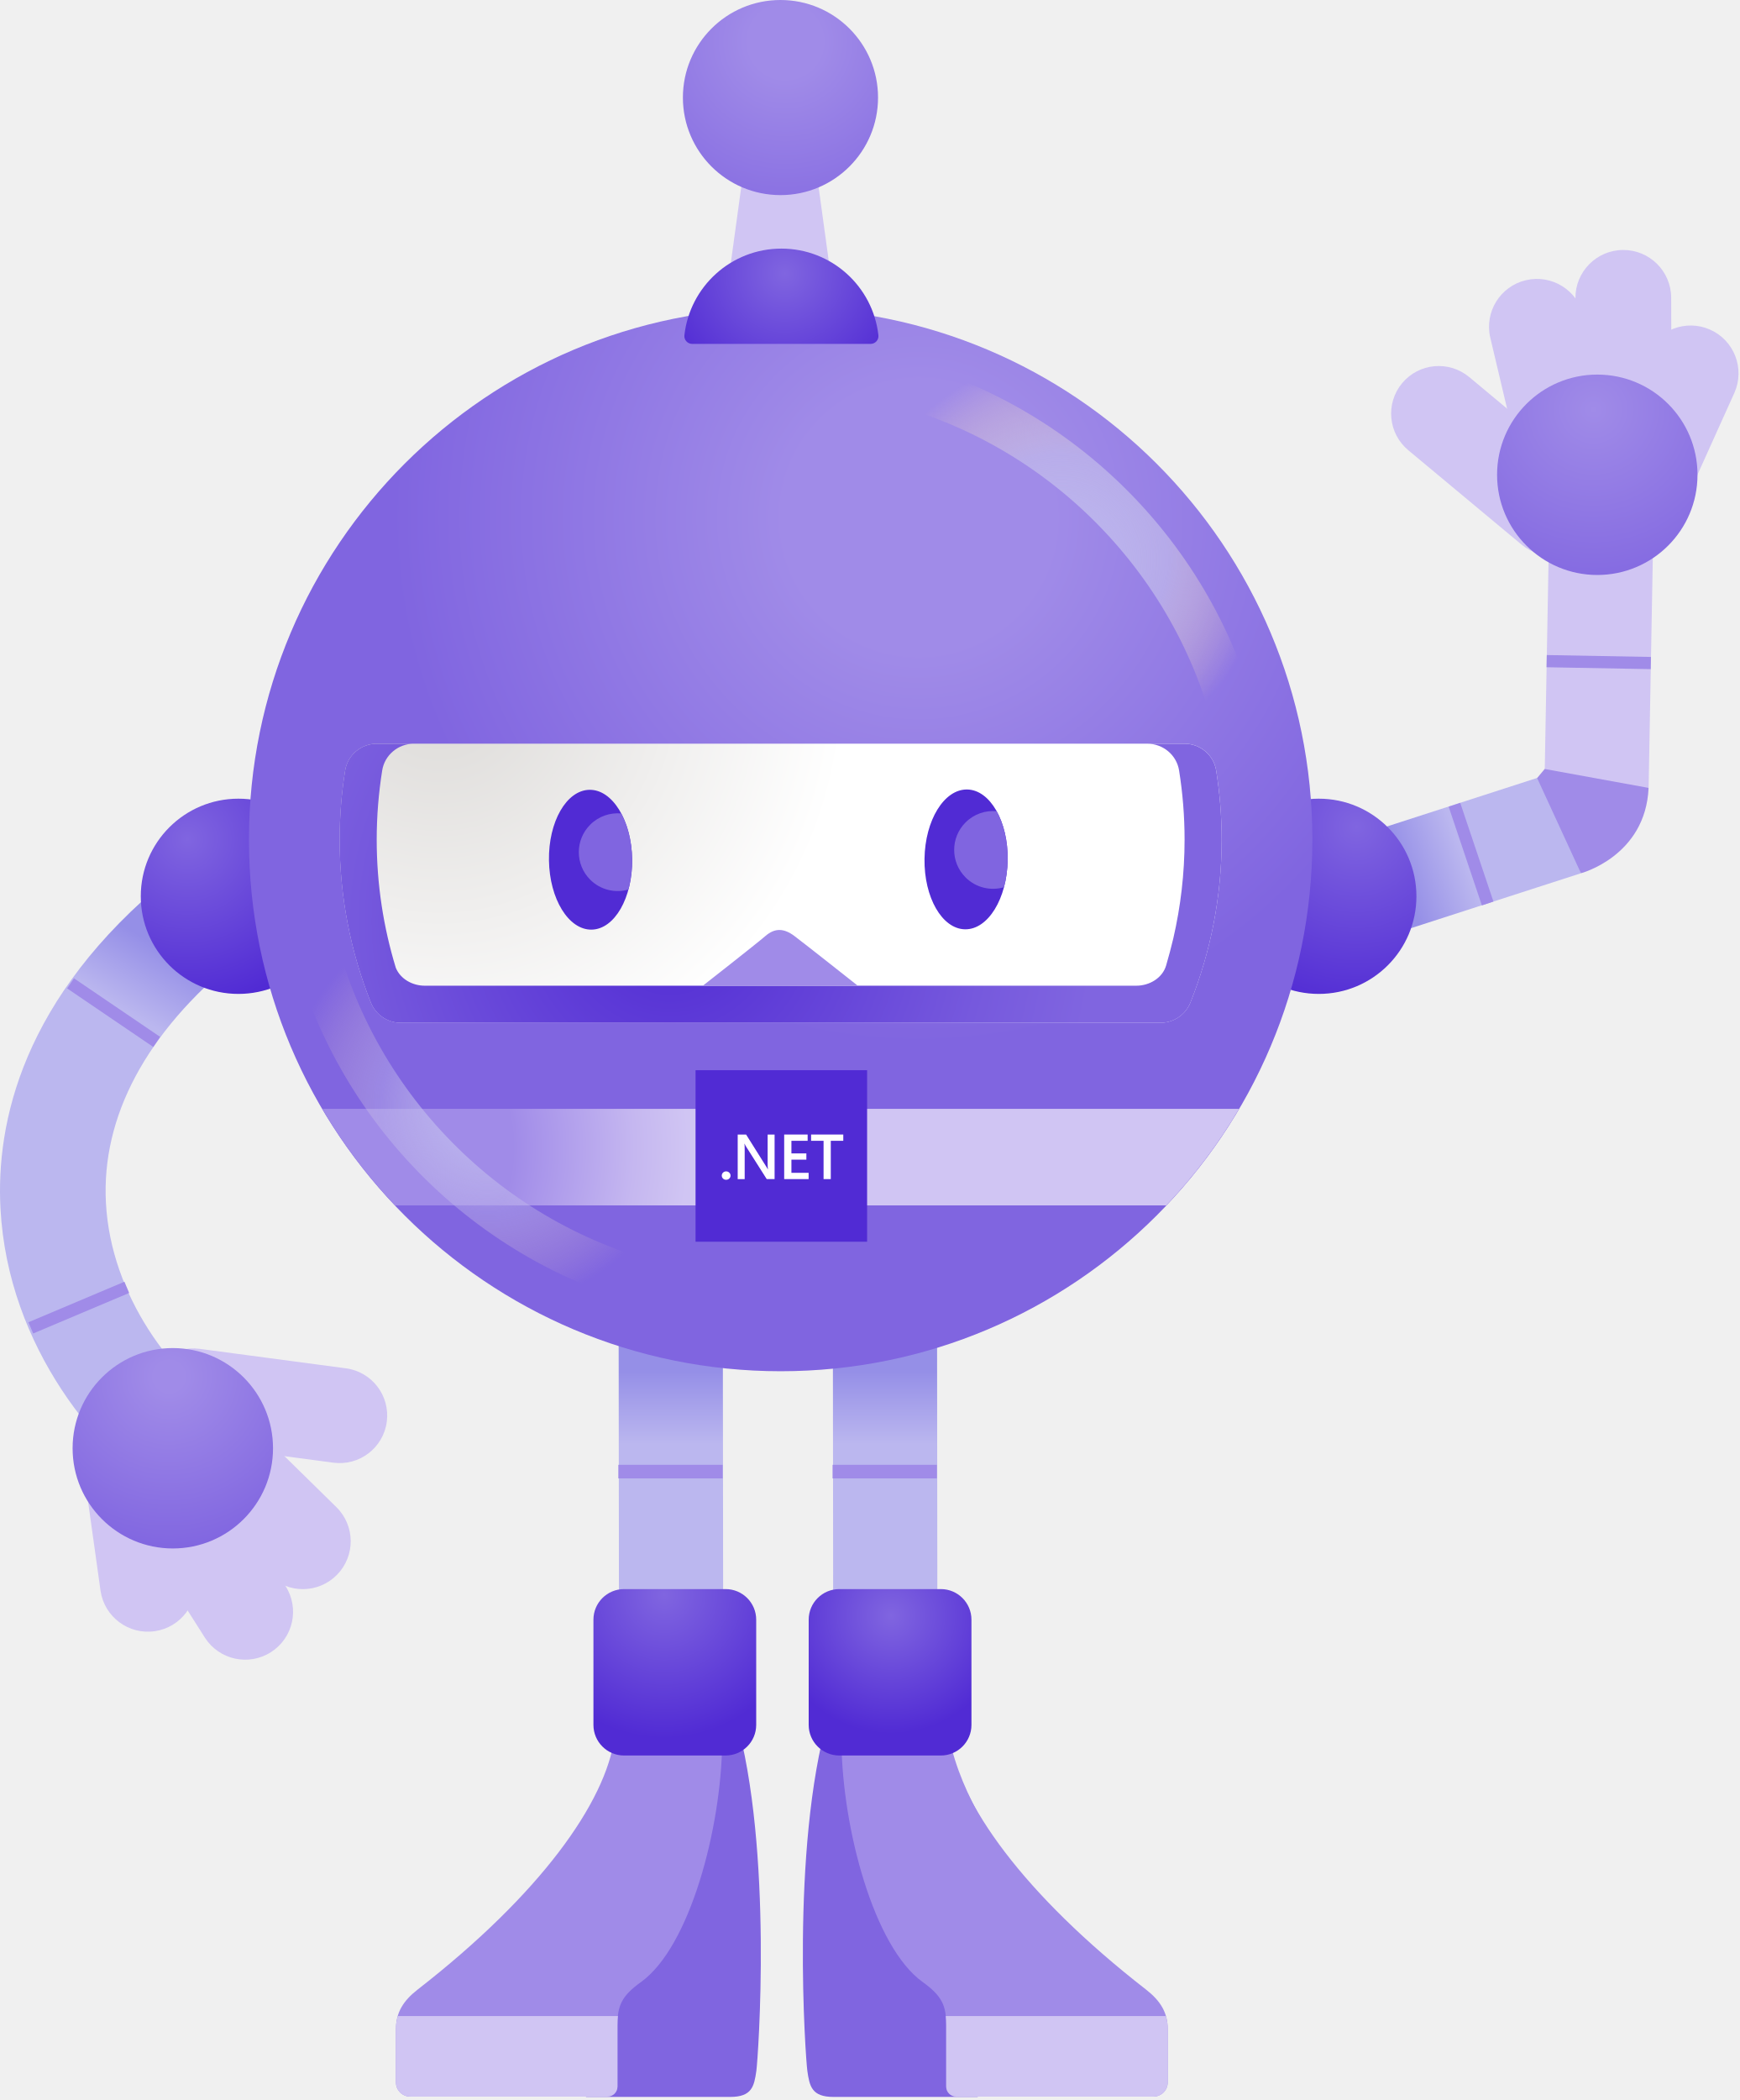
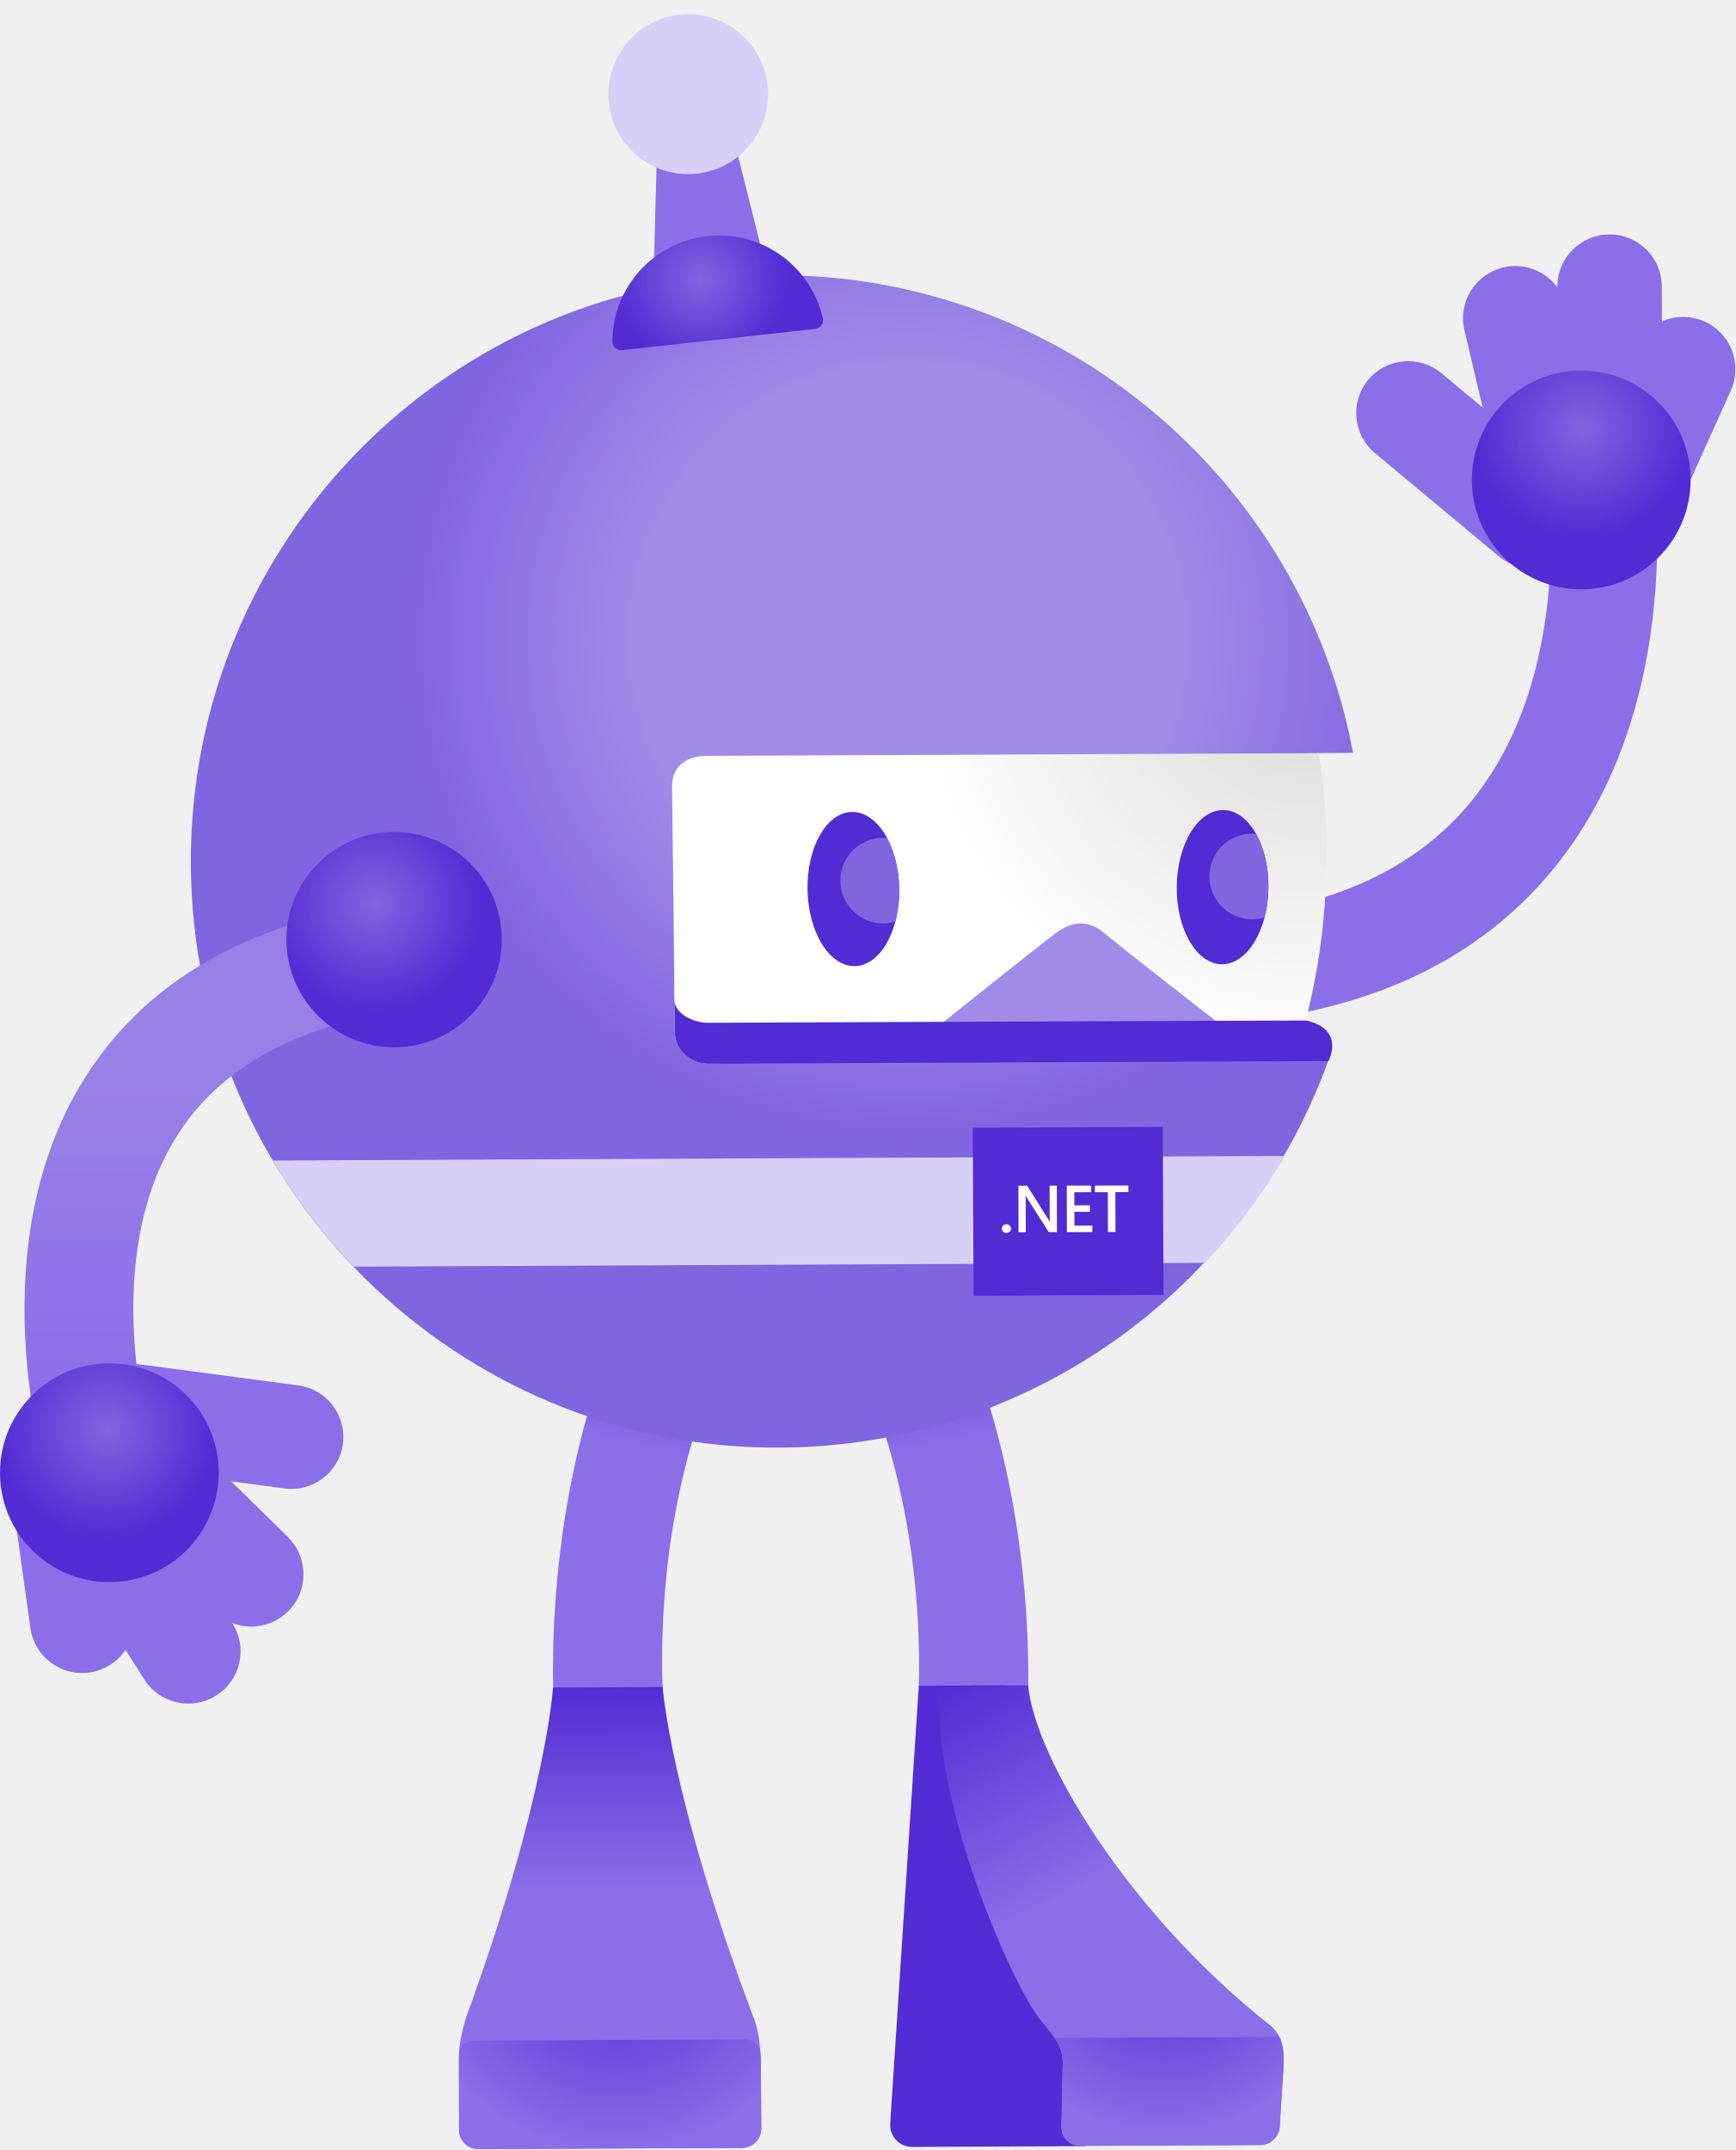
- <svg xmlns="http://www.w3.org/2000/svg" width="198" height="239" viewBox="0 0 198 239" fill="none">
-   <path d="M108.047 197.756C110.909 211.316 125.157 222.959 126.057 223.489C126.958 224.019 100.263 224.291 100.263 224.291C100.263 224.291 92.416 205.542 95.808 197.279C96.122 196.512 108.047 197.756 108.047 197.756Z" fill="#A08BE8" />
-   <path d="M101.381 222.458L124.8 222.573C124.8 222.573 130.243 226.227 131.689 228.863C132.795 230.879 132.718 235.401 132.622 237.42C132.595 237.982 132.129 238.421 131.567 238.421L108.98 238.378C108.255 238.376 107.669 237.787 107.677 237.06C107.701 234.559 107.272 229.236 106.331 227.715C104.922 225.444 101.381 222.458 101.381 222.458Z" fill="#D0C5F3" />
-   <path d="M94.278 195.431C89.96 210.507 91.726 234.408 91.907 235.673C92.158 237.425 92.395 238.65 94.886 238.65C97.987 238.65 111.305 238.65 111.305 238.65L104.312 196.403L94.278 195.431Z" fill="#8065E0" />
-   <path d="M108.047 197.756C109.091 205.154 116.474 215.55 130.461 226.429C132.097 227.699 132.936 229.044 132.936 230.935V236.991C132.936 237.886 132.209 238.613 131.314 238.613H108.862C108.228 238.613 107.717 238.099 107.717 237.468V230.477C107.717 228.299 107.277 227.18 105.042 225.577C99.447 221.564 95.912 208.03 95.797 198.405C95.683 188.781 108.047 197.756 108.047 197.756Z" fill="#A08BE8" />
-   <path d="M132.725 229.449C132.861 229.91 132.936 230.4 132.936 230.938V236.994C132.936 237.888 132.209 238.615 131.313 238.615H108.86C108.225 238.615 107.714 238.101 107.714 237.47V230.48C107.714 230.107 107.701 229.766 107.666 229.449H132.725Z" fill="#D0C5F3" />
-   <path d="M83.733 195.431C88.052 210.507 86.286 234.408 86.105 235.673C85.854 237.425 85.617 238.65 83.126 238.65C80.025 238.65 66.707 238.65 66.707 238.65L73.7 196.403L83.733 195.431Z" fill="#8065E0" />
-   <path d="M69.962 197.756C68.918 205.154 61.535 215.55 47.548 226.429C45.913 227.699 45.073 229.044 45.073 230.935V236.991C45.073 237.886 45.801 238.613 46.696 238.613H69.147C69.781 238.613 70.293 238.099 70.293 237.468V230.477C70.293 228.299 70.732 227.18 72.967 225.577C78.562 221.564 82.097 208.03 82.212 198.405C82.327 188.781 69.962 197.756 69.962 197.756Z" fill="#A08BE8" />
-   <path d="M45.284 229.449C45.148 229.91 45.073 230.4 45.073 230.938V236.994C45.073 237.888 45.801 238.615 46.696 238.615H69.15C69.784 238.615 70.295 238.101 70.295 237.47V230.48C70.295 230.107 70.308 229.766 70.343 229.449H45.284Z" fill="#D0C5F3" />
-   <path d="M94.812 148.27L94.847 181.29L106.708 181.279L106.673 148.257L94.812 148.27Z" fill="url(#paint0_linear)" />
-   <path d="M106.654 166.709H94.782V168.257H106.654V166.709Z" fill="#A08BE8" />
-   <path d="M70.424 148.27L70.461 181.29L82.322 181.279L82.285 148.257L70.424 148.27Z" fill="url(#paint1_linear)" />
-   <path d="M82.266 166.709H70.394V168.257H82.266V166.709Z" fill="#A08BE8" />
-   <path d="M19.798 171.103C11.22 165.53 0.899 153.391 0.054 137.533C-0.46 127.906 2.46 113.557 19.281 99.882L26.866 109.203C16.655 117.503 11.534 127.08 12.059 136.893C12.626 147.519 19.644 156.67 26.35 161.029L19.798 171.103Z" fill="url(#paint2_linear)" />
-   <path d="M157.17 106.753L179.978 99.384L176.197 88.145L153.389 95.514L157.17 106.753Z" fill="url(#paint3_linear)" />
-   <path d="M166.233 91.367L164.917 91.809L168.699 103.046L170.014 102.604L166.233 91.367Z" fill="#A08BE8" />
-   <path d="M150.131 113.117C156.269 113.117 161.246 108.143 161.246 102.007C161.246 95.871 156.269 90.897 150.131 90.897C143.992 90.897 139.016 95.871 139.016 102.007C139.016 108.143 143.992 113.117 150.131 113.117Z" fill="url(#paint4_radial)" />
-   <path d="M27.141 113.117C33.279 113.117 38.256 108.143 38.256 102.007C38.256 95.871 33.279 90.897 27.141 90.897C21.002 90.897 16.026 95.871 16.026 102.007C16.026 108.143 21.002 113.117 27.141 113.117Z" fill="url(#paint5_radial)" />
-   <path d="M88.87 156.06C122.3 156.06 149.401 128.97 149.401 95.554C149.401 62.138 122.3 35.049 88.87 35.049C55.44 35.049 28.34 62.138 28.34 95.554C28.34 128.97 55.44 156.06 88.87 156.06Z" fill="url(#paint6_radial)" />
-   <path d="M139.072 95.554C139.072 102.105 137.806 108.361 135.518 114.097C134.964 115.488 133.615 116.398 132.118 116.398H45.623C44.125 116.398 42.777 115.488 42.223 114.097C39.934 108.361 38.669 102.105 38.669 95.554C38.669 92.875 38.885 90.247 39.295 87.682C39.575 85.922 41.117 84.638 42.9 84.638H134.844C136.626 84.638 138.169 85.922 138.448 87.682C138.856 90.249 139.072 92.875 139.072 95.554Z" fill="url(#paint7_radial)" />
-   <path d="M36.681 126.196H141.059C138.717 130.174 135.93 133.858 132.771 137.186H44.969C41.81 133.858 39.026 130.174 36.681 126.196Z" fill="url(#paint8_radial)" />
-   <path d="M39.29 87.685C39.569 85.925 41.112 84.641 42.894 84.641H47.114C45.332 84.641 43.789 85.925 43.51 87.685C43.102 90.249 42.884 92.878 42.884 95.557C42.884 100.636 43.651 105.53 45.06 110.148C45.58 111.418 46.952 112.183 48.351 112.183H129.353C130.85 112.183 132.329 111.317 132.752 109.882C133.053 108.859 133.325 107.818 133.573 106.787C134.404 103.176 134.854 99.421 134.854 95.56C134.854 92.881 134.638 90.252 134.228 87.688C133.948 85.927 132.406 84.644 130.624 84.644H134.844C136.626 84.644 138.169 85.927 138.448 87.688C138.856 90.252 139.074 92.881 139.074 95.56C139.074 102.111 137.809 108.366 135.52 114.103C134.966 115.493 133.618 116.404 132.121 116.404H127.901H49.84H45.622H45.617C44.12 116.404 42.772 115.493 42.218 114.103C39.929 108.366 38.664 102.111 38.664 95.56C38.664 92.875 38.882 90.249 39.29 87.685Z" fill="url(#paint9_radial)" />
-   <path d="M97.643 112.18C97.643 112.18 91.609 107.405 90.429 106.521C89.249 105.637 88.22 105.589 87.141 106.521C86.062 107.453 80.017 112.18 80.017 112.18H97.643Z" fill="#A08BE8" />
-   <path d="M187.681 89.664L188.191 61.638L176.332 61.422L175.822 89.448L187.681 89.664Z" fill="#D0C5F3" />
-   <path d="M176.085 74.551L176.06 75.939L187.919 76.154L187.944 74.767L176.085 74.551Z" fill="#A08BE8" />
-   <path d="M160.316 51.235L173.219 61.983C175.518 63.898 178.936 63.589 180.851 61.291C182.767 58.993 182.458 55.576 180.159 53.661L167.256 42.913C164.957 40.998 161.539 41.307 159.623 43.605C157.708 45.904 158.017 49.318 160.316 51.235Z" fill="#D0C5F3" />
-   <path d="M192.808 54.99L197.449 44.697C198.667 41.946 197.422 38.729 194.67 37.512C191.918 36.295 188.7 37.539 187.482 40.29L182.724 50.844L192.808 54.99Z" fill="#D0C5F3" />
-   <path d="M190.301 49.427L190.248 33.859C190.227 30.849 187.77 28.428 184.76 28.45C181.749 28.471 179.327 30.927 179.349 33.936L179.351 45.512L190.301 49.427Z" fill="#D0C5F3" />
-   <path d="M183.859 51.11L180.268 35.947C179.581 33.017 176.647 31.201 173.717 31.888C170.786 32.575 168.969 35.507 169.657 38.437L173.312 53.88L183.859 51.11Z" fill="#D0C5F3" />
-   <path d="M181.837 65.438C188.138 65.438 193.245 60.332 193.245 54.034C193.245 47.736 188.138 42.631 181.837 42.631C175.537 42.631 170.429 47.736 170.429 54.034C170.429 60.332 175.537 65.438 181.837 65.438Z" fill="url(#paint10_radial)" />
-   <path d="M174.988 88.55L179.978 99.384C179.978 99.384 187.334 97.45 187.677 89.671C180.106 88.292 175.848 87.517 175.848 87.517L174.988 88.55Z" fill="#A08BE8" />
-   <path d="M107.107 180.853H95.547C93.623 180.853 92.062 182.414 92.062 184.336V196.31C92.062 198.232 93.623 199.793 95.547 199.793H107.107C109.03 199.793 110.591 198.232 110.591 196.31V184.336C110.591 182.414 109.03 180.853 107.107 180.853Z" fill="url(#paint11_radial)" />
-   <path d="M39.375 155.727L22.726 153.511C19.759 153.117 17.033 155.199 16.639 158.166C16.244 161.133 18.328 163.857 21.296 164.251L37.944 166.467C40.912 166.861 43.638 164.779 44.032 161.812C44.426 158.845 42.34 156.121 39.375 155.727Z" fill="#D0C5F3" />
-   <path d="M9.882 169.868L11.446 181.047C11.883 184.025 14.651 186.081 17.63 185.644C20.608 185.207 22.665 182.44 22.228 179.463L20.624 167.998L9.882 169.868Z" fill="#D0C5F3" />
-   <path d="M14.974 173.237L23.323 186.379C24.946 188.912 28.316 189.652 30.852 188.027C33.386 186.406 34.127 183.037 32.501 180.502L26.323 170.712L14.974 173.237Z" fill="#D0C5F3" />
-   <path d="M19.524 168.379L30.65 179.292C32.794 181.404 36.244 181.378 38.357 179.234C40.47 177.09 40.443 173.641 38.298 171.53L26.968 160.411L19.524 168.379Z" fill="#D0C5F3" />
-   <path d="M19.673 176.23C25.974 176.23 31.081 171.124 31.081 164.827C31.081 158.529 25.974 153.423 19.673 153.423C13.373 153.423 8.265 158.529 8.265 164.827C8.265 171.124 13.373 176.23 19.673 176.23Z" fill="url(#paint12_radial)" />
-   <path d="M67.346 105.801C69.96 105.762 72.027 102.168 71.961 97.774C71.896 93.379 69.723 89.849 67.109 89.888C64.494 89.927 62.428 93.52 62.494 97.915C62.559 102.309 64.732 105.84 67.346 105.801Z" fill="#512BD4" />
-   <path d="M114.715 97.878C114.78 93.484 112.714 89.89 110.099 89.851C107.485 89.812 105.313 93.343 105.247 97.737C105.182 102.131 107.248 105.725 109.862 105.764C112.477 105.803 114.649 102.272 114.715 97.878Z" fill="#512BD4" />
-   <path d="M67.189 93.858C65.46 95.586 65.46 98.388 67.189 100.116C68.367 101.293 70.042 101.666 71.537 101.24C71.825 100.188 71.982 99.014 71.963 97.77C71.934 95.775 71.468 93.964 70.724 92.577C69.459 92.465 68.156 92.891 67.189 93.858Z" fill="#8065E0" />
-   <path d="M109.92 93.6C108.191 95.328 108.191 98.129 109.92 99.858C111.105 101.043 112.792 101.413 114.294 100.976C114.55 100.026 114.697 98.982 114.715 97.879C114.747 95.725 114.265 93.765 113.458 92.321C112.195 92.207 110.89 92.63 109.92 93.6Z" fill="#8065E0" />
-   <path d="M94.635 31.803H82.939L84.589 19.797H92.986L94.635 31.803Z" fill="#D0C5F3" />
-   <path d="M88.849 22.205C94.983 22.205 99.956 17.234 99.956 11.102C99.956 4.971 94.983 0 88.849 0C82.715 0 77.742 4.971 77.742 11.102C77.742 17.234 82.715 22.205 88.849 22.205Z" fill="url(#paint13_radial)" />
-   <path d="M99.109 39.139C99.636 39.139 100.057 38.684 99.999 38.16C99.381 32.61 94.673 28.293 88.956 28.293C83.238 28.293 78.531 32.61 77.913 38.16C77.854 38.684 78.275 39.139 78.802 39.139H99.109Z" fill="url(#paint14_radial)" />
-   <path d="M98.712 121.799H79.183V141.319H98.712V121.799Z" fill="#512BD4" />
-   <path d="M82.662 134.27C82.524 134.27 82.407 134.225 82.311 134.132C82.215 134.039 82.167 133.927 82.167 133.796C82.167 133.663 82.215 133.551 82.311 133.455C82.407 133.362 82.524 133.314 82.662 133.314C82.804 133.314 82.921 133.362 83.017 133.455C83.115 133.549 83.166 133.663 83.166 133.796C83.166 133.927 83.115 134.039 83.017 134.132C82.924 134.225 82.804 134.27 82.662 134.27Z" fill="white" />
-   <path d="M88.183 134.193H87.285L84.919 130.465C84.861 130.372 84.81 130.273 84.77 130.172H84.749C84.767 130.281 84.775 130.513 84.775 130.87V134.196H83.981V129.123H84.938L87.224 132.763C87.32 132.915 87.384 133.019 87.41 133.075H87.424C87.4 132.941 87.389 132.712 87.389 132.393V129.123H88.18V134.193H88.183Z" fill="white" />
-   <path d="M92.051 134.193H89.272V129.12H91.942V129.834H90.096V131.269H91.798V131.98H90.096V133.479H92.054V134.193H92.051Z" fill="white" />
-   <path d="M96 129.834H94.577V134.193H93.756V129.834H92.336V129.12H96V129.834Z" fill="white" />
-   <path d="M82.601 180.853H71.041C69.118 180.853 67.557 182.414 67.557 184.336V196.31C67.557 198.232 69.118 199.793 71.041 199.793H82.601C84.525 199.793 86.086 198.232 86.086 196.31V184.336C86.086 182.414 84.525 180.853 82.601 180.853Z" fill="url(#paint15_radial)" />
-   <path d="M35.386 102.774C36.519 102.822 37.523 103.626 37.774 104.787C41.962 124.089 57.086 139.49 76.306 144.025C77.681 144.35 78.533 145.727 78.208 147.101C77.883 148.475 76.506 149.327 75.131 149.002C54.004 144.02 37.379 127.088 32.776 105.874C32.477 104.494 33.354 103.133 34.734 102.832C34.952 102.782 35.171 102.763 35.386 102.774Z" fill="url(#paint16_radial)" />
-   <path d="M141.019 86.894C139.887 86.846 138.882 86.042 138.632 84.881C134.444 65.579 119.319 50.178 100.1 45.643C98.725 45.318 97.873 43.941 98.198 42.567C98.523 41.193 99.9 40.34 101.275 40.665C122.402 45.648 139.026 62.58 143.63 83.794C143.928 85.174 143.052 86.534 141.672 86.835C141.453 86.886 141.232 86.905 141.019 86.894Z" fill="url(#paint17_radial)" />
-   <path d="M14.164 145.873L3.237 150.485L3.777 151.763L14.704 147.151L14.164 145.873Z" fill="#A08BE8" />
-   <path d="M8.422 111.34L7.641 112.488L17.449 119.154L18.23 118.007L8.422 111.34Z" fill="#A08BE8" />
+ <svg xmlns="http://www.w3.org/2000/svg" width="419" height="519" viewBox="0 0 419 519" fill="none">
+   <path d="M284.432 247.568L284.004 221.881C316.359 221.335 340.356 211.735 355.308 193.336C382.408 159.996 372.893 108.183 372.786 107.659L398.013 102.831C398.505 105.432 409.797 167.017 375.237 209.53C355.276 234.093 324.719 246.894 284.432 247.568Z" fill="#8A6FE8" />
+   <path d="M331.954 109.36L361.826 134.245C367.145 138.676 375.055 137.959 379.497 132.639C383.928 127.32 383.211 119.41 377.891 114.969L348.019 90.084C342.7 85.653 334.79 86.37 330.348 91.69C325.917 97.02 326.634 104.929 331.954 109.36Z" fill="#8A6FE8" />
+   <path d="M407.175 118.062L417.92 94.226C420.735 87.858 417.856 80.409 411.488 77.583C405.12 74.768 397.67 77.647 394.845 84.016L383.831 108.461L407.175 118.062Z" fill="#8A6FE8" />
+   <path d="M401.363 105.175L401.234 69.117C401.181 62.149 395.498 56.541 388.53 56.594C381.562 56.648 375.954 62.331 376.007 69.299L376.018 96.11L401.363 105.175Z" fill="#8A6FE8" />
+   <path d="M386.453 109.071L378.137 73.955C376.543 67.169 369.757 62.963 362.971 64.558C356.185 66.152 351.979 72.938 353.574 79.724L362.04 115.482L386.453 109.071Z" fill="#8A6FE8" />
+   <path d="M381.776 142.261C396.359 142.261 408.181 130.44 408.181 115.857C408.181 101.274 396.359 89.453 381.776 89.453C367.194 89.453 355.372 101.274 355.372 115.857C355.372 130.44 367.194 142.261 381.776 142.261Z" fill="url(#paint0_radial)" />
+   <path d="M248.267 406.979C248.513 384.727 245.345 339.561 222.376 301.736L199.922 315.372C220.76 349.675 222.323 389.715 221.841 407.182C221.798 408.627 235.263 409.933 248.267 406.979Z" fill="url(#paint1_linear)" />
+   <path d="M221.841 406.936L242.637 406.84L262.052 518.065L220.311 518.258C217.132 518.269 214.724 515.711 214.938 512.532L221.841 406.936Z" fill="#522CD5" />
+   <path d="M306.566 488.814C310.173 491.661 310.109 495.782 309.831 500.127L308.964 513.452C308.803 515.839 306.727 517.798 304.34 517.809L260.832 518.012C258.125 518.023 256.08 515.839 256.262 513.142L256.551 499.335C256.883 494.315 255.192 492.474 251.307 487.744C244.649 479.663 224.967 435.62 226.84 406.925L248.256 406.829C249.691 423.858 272.167 461.682 306.566 488.814Z" fill="url(#paint2_linear)" />
+   <path d="M309.82 500.127C310.023 497.088 310.077 494.176 308.889 491.715L254.635 491.961C256.134 494.166 256.765 496.092 256.562 499.314L256.273 513.121C256.091 515.828 258.146 518.012 260.843 517.99L304.34 517.798C306.727 517.787 308.803 515.828 308.964 513.442L309.82 500.127Z" fill="url(#paint3_radial)" />
+   <path d="M133.552 407.471C133.103 385.22 135.864 340.021 158.49 301.993L181.073 315.425C160.545 349.921 159.346 389.972 159.989 407.428C160.042 408.884 146.578 410.318 133.552 407.471Z" fill="url(#paint4_linear)" />
+   <path d="M110.798 497.152C110.765 494.187 111.204 491.575 112.457 487.23C131.882 434.132 133.52 407.364 133.52 407.364L159.999 407.246C159.999 407.246 161.819 433.512 181.716 486.427C183.289 490.195 183.471 493.641 183.674 496.831L183.792 513.816C183.803 516.374 181.716 518.483 179.158 518.494L177.873 518.504L116.781 518.782L115.496 518.793C112.927 518.804 110.83 516.728 110.819 514.159L110.798 497.152Z" fill="url(#paint5_linear)" />
+   <path d="M110.798 497.152C110.798 496.67 110.808 496.199 110.83 495.739C110.969 494.262 111.643 492.603 114.875 492.582L180.207 492.282C182.561 492.367 183.343 494.176 183.589 495.311C183.621 495.814 183.664 496.328 183.696 496.82L183.813 513.806C183.824 515.411 183.011 516.824 181.769 517.669C181.031 518.172 180.132 518.472 179.179 518.483L177.895 518.494L116.802 518.772L115.528 518.782C114.244 518.793 113.077 518.269 112.232 517.434C111.386 516.599 110.862 515.432 110.851 514.148L110.798 497.152Z" fill="url(#paint6_radial)" />
+   <path d="M314.979 246.348C324.162 210.407 318.008 181.777 318.008 181.777L326.452 181.734L326.656 181.574C314.262 115.75 256.326 66.099 186.949 66.42C108.796 66.773 45.723 130.424 46.077 208.577C46.43 286.731 110.08 349.803 188.234 349.45C249.905 349.172 302.178 309.474 321.304 254.343C321.872 251.999 321.797 247.804 314.979 246.348Z" fill="url(#paint7_radial)" />
+   <path d="M310.237 279.035L65.877 280.148C71.4 289.428 77.95 298.012 85.367 305.761L290.972 304.829C298.336 297.005 304.8 288.368 310.237 279.035Z" fill="#D8CFF7" />
+   <path d="M235.062 312.794L280.924 312.585L280.74 272.021L234.877 272.23L235.062 312.794Z" fill="#512BD4" />
+   <path d="M243.001 297.626C242.691 297.626 242.434 297.53 242.22 297.327C242.006 297.123 241.899 296.866 241.899 296.588C241.899 296.299 242.006 296.042 242.22 295.839C242.434 295.625 242.691 295.528 243.001 295.528C243.312 295.528 243.568 295.635 243.782 295.839C243.996 296.042 244.114 296.299 244.114 296.588C244.114 296.877 244.007 297.123 243.793 297.327C243.568 297.519 243.312 297.626 243.001 297.626Z" fill="white" />
+   <path d="M255.192 297.434H253.212L247.967 289.203C247.839 289 247.721 288.775 247.636 288.55H247.593C247.636 288.786 247.657 289.299 247.657 290.091L247.668 297.444H245.912L245.891 286.228H247.999L253.062 294.265C253.276 294.597 253.415 294.833 253.479 294.95H253.511C253.458 294.651 253.437 294.148 253.437 293.441L253.426 286.217H255.17L255.192 297.434Z" fill="white" />
+   <path d="M263.733 297.412L257.589 297.423L257.568 286.206L263.465 286.195V287.779L259.387 287.79L259.398 290.969L263.155 290.958V292.532L259.398 292.542L259.409 295.86L263.733 295.85V297.412Z" fill="white" />
+   <path d="M272.445 287.758L269.298 287.769L269.32 297.401H267.5L267.479 287.769L264.343 287.779V286.195L272.434 286.174L272.445 287.758Z" fill="white" />
+   <path d="M315.279 246.337C324.355 210.836 318.457 182.483 318.308 181.798L171.484 182.462C171.484 182.462 162.226 181.563 162.268 190.018C162.311 198.463 162.761 222.341 162.878 248.746C162.9 254.172 167.363 256.773 170.863 256.751C170.874 256.751 311.618 252.213 315.279 246.337Z" fill="url(#paint8_radial)" />
+   <path d="M227.685 246.798C227.685 246.798 250.183 228.827 254.571 225.499C258.959 222.17 262.812 221.977 266.869 225.445C270.925 228.913 293.616 246.498 293.616 246.498L227.685 246.798Z" fill="#A08BE8" />
+   <path d="M320.748 256.141C320.748 256.141 324.943 248.414 315.279 246.348C315.289 246.305 170.927 246.894 170.927 246.894C167.566 246.905 163.232 244.925 162.846 241.671C162.857 244.004 162.878 246.369 162.889 248.756C162.91 253.68 166.582 256.27 169.878 256.698C170.21 256.73 170.542 256.773 170.874 256.773L180.742 256.73L320.748 256.141Z" fill="#512BD4" />
+   <path d="M206.4 233.214C212.511 233.095 217.302 224.667 217.102 214.39C216.901 204.112 211.785 195.878 205.674 195.997C199.563 196.116 194.772 204.544 194.973 214.821C195.173 225.099 200.289 233.333 206.4 233.214Z" fill="#512BD4" />
+   <path d="M306.249 214.267C306.356 203.989 301.488 195.605 295.377 195.541C289.266 195.478 284.225 203.758 284.118 214.037C284.011 224.315 288.878 232.699 294.99 232.763C301.101 232.826 306.142 224.545 306.249 214.267Z" fill="#512BD4" />
+   <path d="M205.905 205.291C208.152 203.022 211.192 202.016 214.157 202.262C215.912 205.495 217.014 209.733 217.111 214.389C217.164 217.3 216.811 220.04 216.158 222.513C212.669 223.519 208.752 222.662 205.979 219.922C201.912 215.909 201.88 209.348 205.905 205.291Z" fill="#8065E0" />
+   <path d="M294.996 204.285C297.255 202.016 300.294 200.999 303.259 201.256C305.164 204.628 306.309 209.209 306.256 214.239C306.224 216.808 305.892 219.259 305.303 221.485C301.793 222.523 297.843 221.678 295.061 218.916C291.004 214.892 290.972 208.342 294.996 204.285Z" fill="#8065E0" />
+   <path d="M11.634 357.017C10.917 354.716 -5.726 300.141 21.32 258.903C36.947 235.078 63.308 221.035 99.666 217.15L102.449 243.276C74.343 246.273 54.468 256.345 43.358 273.202C23.097 303.941 36.572 348.733 36.711 349.183L11.634 357.017Z" fill="url(#paint9_linear)" />
+   <path d="M95.15 252.802C109.502 252.802 121.137 241.167 121.137 226.815C121.137 212.463 109.502 200.828 95.15 200.828C80.798 200.828 69.163 212.463 69.163 226.815C69.163 241.167 80.798 252.802 95.15 252.802Z" fill="url(#paint10_radial)" />
+   <path d="M72.01 334.434L33.468 329.307C26.597 328.397 20.293 333.214 19.372 340.085C18.463 346.956 23.279 353.26 30.15 354.181L68.692 359.308C75.563 360.217 81.867 355.401 82.788 348.53C83.698 341.658 78.871 335.344 72.01 334.434Z" fill="#8A6FE8" />
+   <path d="M3.735 367.185L7.353 393.076C8.37 399.968 14.77 404.731 21.663 403.725C28.556 402.708 33.319 396.308 32.312 389.415L28.598 362.861L3.735 367.185Z" fill="#8A6FE8" />
+   <path d="M15.519 374.988L34.849 405.427C38.606 411.292 46.408 413.005 52.273 409.248C58.139 405.491 59.851 397.689 56.094 391.823L41.795 369.144L15.519 374.988Z" fill="#8A6FE8" />
+   <path d="M26.051 363.739L51.803 389.019C56.769 393.911 64.753 393.846 69.644 388.88C74.536 383.914 74.472 375.929 69.516 371.038L43.294 345.297L26.051 363.739Z" fill="#8A6FE8" />
+   <path d="M26.404 381.912C40.987 381.912 52.809 370.091 52.809 355.508C52.809 340.925 40.987 329.104 26.404 329.104C11.822 329.104 0 340.925 0 355.508C0 370.091 11.822 381.912 26.404 381.912Z" fill="url(#paint11_radial)" />
+   <path d="M184.73 63.631L157.819 66.589L158.561 38.541L177.888 36.418L184.73 63.631Z" fill="#8A6FE8" />
+   <path d="M170.018 41.647C180.455 39.521 187.193 29.336 185.067 18.899C182.941 8.461 172.757 1.723 162.319 3.849C151.882 5.975 145.144 16.16 147.27 26.598C149.396 37.035 159.58 43.773 170.018 41.647Z" fill="#D8CFF7" />
+   <path d="M196.885 79.385C198.102 79.246 198.948 78.091 198.684 76.9C195.851 64.282 183.923 55.538 170.773 56.993C157.622 58.437 147.886 69.573 147.865 82.499C147.863 83.723 148.949 84.66 150.168 84.532L196.885 79.385Z" fill="url(#paint12_radial)" />
  <defs>
-     <linearGradient id="paint0_linear" x1="100.76" y1="148.258" x2="100.76" y2="181.291" gradientUnits="userSpaceOnUse">
-       <stop offset="0.237" stop-color="#958FE7" />
-       <stop offset="0.488" stop-color="#BBB7EF" />
-     </linearGradient>
-     <linearGradient id="paint1_linear" x1="76.373" y1="148.258" x2="76.373" y2="181.291" gradientUnits="userSpaceOnUse">
-       <stop offset="0.237" stop-color="#958FE7" />
-       <stop offset="0.488" stop-color="#BBB7EF" />
-     </linearGradient>
-     <linearGradient id="paint2_linear" x1="33.404" y1="108.032" x2="2.7" y2="161.235" gradientUnits="userSpaceOnUse">
-       <stop offset="0.12" stop-color="#958FE7" />
-       <stop offset="0.255" stop-color="#BBB7EF" />
-     </linearGradient>
-     <linearGradient id="paint3_linear" x1="155.292" y1="101.593" x2="178.073" y2="93.298" gradientUnits="userSpaceOnUse">
-       <stop offset="0.192" stop-color="#958FE7" />
-       <stop offset="0.496" stop-color="#BBB7EF" />
-     </linearGradient>
-     <radialGradient id="paint4_radial" cx="0" cy="0" r="1" gradientUnits="userSpaceOnUse" gradientTransform="translate(154.425 94.1063) scale(21.2351 21.2263)">
+     <radialGradient id="paint0_radial" cx="0" cy="0" r="1" gradientUnits="userSpaceOnUse" gradientTransform="translate(382.004 103.457) scale(26.4058)">
      <stop stop-color="#8065E0" />
      <stop offset="1" stop-color="#512BD4" />
    </radialGradient>
-     <radialGradient id="paint5_radial" cx="0" cy="0" r="1" gradientUnits="userSpaceOnUse" gradientTransform="translate(21.3536 95.5191) scale(18.7521 18.7443)">
+     <linearGradient id="paint1_linear" x1="214.439" y1="303.482" x2="236.702" y2="409.505" gradientUnits="userSpaceOnUse">
+       <stop stop-color="#522CD5" />
+       <stop offset="0.44" stop-color="#8A6FE8" />
+     </linearGradient>
+     <linearGradient id="paint2_linear" x1="231.673" y1="404.144" x2="297.805" y2="522.048" gradientUnits="userSpaceOnUse">
+       <stop stop-color="#522CD5" />
+       <stop offset="0.44" stop-color="#8A6FE8" />
+     </linearGradient>
+     <radialGradient id="paint3_radial" cx="0" cy="0" r="1" gradientUnits="userSpaceOnUse" gradientTransform="translate(280.957 469.555) rotate(-0.260742) scale(45.8326)">
+       <stop offset="0.034" stop-color="#522CD5" />
+       <stop offset="0.996" stop-color="#8A6FE8" />
+     </radialGradient>
+     <linearGradient id="paint4_linear" x1="166.061" y1="303.491" x2="144.763" y2="409.709" gradientUnits="userSpaceOnUse">
+       <stop stop-color="#522CD5" />
+       <stop offset="0.44" stop-color="#8A6FE8" />
+     </linearGradient>
+     <linearGradient id="paint5_linear" x1="146.739" y1="407.302" x2="147.246" y2="518.627" gradientUnits="userSpaceOnUse">
+       <stop stop-color="#522CD5" />
+       <stop offset="0.44" stop-color="#8A6FE8" />
+     </linearGradient>
+     <radialGradient id="paint6_radial" cx="0" cy="0" r="1" gradientUnits="userSpaceOnUse" gradientTransform="translate(148.63 470.023) rotate(179.739) scale(50.2476)">
+       <stop offset="0.034" stop-color="#522CD5" />
+       <stop offset="0.996" stop-color="#8A6FE8" />
+     </radialGradient>
+     <radialGradient id="paint7_radial" cx="0" cy="0" r="1" gradientUnits="userSpaceOnUse" gradientTransform="translate(219.219 153.929) rotate(179.739) scale(140.935)">
+       <stop offset="0.474" stop-color="#A08BE8" />
+       <stop offset="0.862" stop-color="#8065E0" />
+     </radialGradient>
+     <radialGradient id="paint8_radial" cx="0" cy="0" r="1" gradientUnits="userSpaceOnUse" gradientTransform="translate(314.861 158.738) rotate(179.739) scale(146.053)">
+       <stop offset="0.093" stop-color="#E1DFDD" />
+       <stop offset="0.657" stop-color="white" />
+     </radialGradient>
+     <linearGradient id="paint9_linear" x1="54.185" y1="217.159" x2="54.185" y2="357.022" gradientUnits="userSpaceOnUse">
+       <stop offset="0.334" stop-color="#9780E6" />
+       <stop offset="0.849" stop-color="#8A6FE8" />
+     </linearGradient>
+     <radialGradient id="paint10_radial" cx="0" cy="0" r="1" gradientUnits="userSpaceOnUse" gradientTransform="translate(90.3494 218.071) rotate(-0.260742) scale(25.9924)">
      <stop stop-color="#8065E0" />
      <stop offset="1" stop-color="#512BD4" />
    </radialGradient>
-     <radialGradient id="paint6_radial" cx="0" cy="0" r="1" gradientUnits="userSpaceOnUse" gradientTransform="translate(104.581 58.9421) scale(82.3555 82.3213)">
-       <stop offset="0.186" stop-color="#A08BE8" />
-       <stop offset="0.727" stop-color="#8065E0" />
-     </radialGradient>
-     <radialGradient id="paint7_radial" cx="0" cy="0" r="1" gradientUnits="userSpaceOnUse" gradientTransform="translate(50.1741 78.2088) scale(70.1068 70.0777)">
-       <stop offset="0.093" stop-color="#E1DFDD" />
-       <stop offset="0.657" stop-color="white" />
-     </radialGradient>
-     <radialGradient id="paint8_radial" cx="0" cy="0" r="1" gradientUnits="userSpaceOnUse" gradientTransform="translate(41.2626 130.624) scale(37.1072 37.0918)">
-       <stop offset="0.461" stop-color="#A08BE8" />
-       <stop offset="0.527" stop-color="#A793EA" />
-       <stop offset="0.835" stop-color="#C5B7F0" />
-       <stop offset="1" stop-color="#D0C5F3" />
-     </radialGradient>
-     <radialGradient id="paint9_radial" cx="0" cy="0" r="1" gradientUnits="userSpaceOnUse" gradientTransform="translate(76.2801 104.856) scale(50.5272 50.5062)">
-       <stop stop-color="#512BD4" />
-       <stop offset="0.41" stop-color="#6645D9" />
-       <stop offset="0.71" stop-color="#7659DD" />
-       <stop offset="0.958" stop-color="#8065E0" />
-     </radialGradient>
-     <radialGradient id="paint10_radial" cx="0" cy="0" r="1" gradientUnits="userSpaceOnUse" gradientTransform="translate(181.407 46.6089) scale(22.7499 22.7404)">
-       <stop stop-color="#A08BE8" />
-       <stop offset="0.991" stop-color="#8065E0" />
-     </radialGradient>
-     <radialGradient id="paint11_radial" cx="0" cy="0" r="1" gradientUnits="userSpaceOnUse" gradientTransform="translate(101.443 183.874) scale(15.3042 15.2978)">
-       <stop stop-color="#8065E0" />
-       <stop offset="0.878" stop-color="#512BD4" />
-     </radialGradient>
-     <radialGradient id="paint12_radial" cx="0" cy="0" r="1" gradientUnits="userSpaceOnUse" gradientTransform="translate(19.2498 156.663) scale(20.1459 20.1375)">
-       <stop offset="0.084" stop-color="#A08BE8" />
-       <stop offset="1" stop-color="#8065E0" />
-     </radialGradient>
-     <radialGradient id="paint13_radial" cx="0" cy="0" r="1" gradientUnits="userSpaceOnUse" gradientTransform="translate(89.4141 4.72467) scale(24.2612 24.2511)">
-       <stop offset="0.172" stop-color="#A08BE8" />
-       <stop offset="0.999" stop-color="#8065E0" />
-     </radialGradient>
-     <radialGradient id="paint14_radial" cx="0" cy="0" r="1" gradientUnits="userSpaceOnUse" gradientTransform="translate(89.3318 31.1299) scale(14.7038 14.6977)">
+     <radialGradient id="paint11_radial" cx="0" cy="0" r="1" gradientUnits="userSpaceOnUse" gradientTransform="translate(25.805 345.043) scale(26.4106)">
      <stop stop-color="#8065E0" />
      <stop offset="1" stop-color="#512BD4" />
    </radialGradient>
-     <radialGradient id="paint15_radial" cx="0" cy="0" r="1" gradientUnits="userSpaceOnUse" gradientTransform="translate(75.6224 181.513) scale(16.3049 16.2981)">
+     <radialGradient id="paint12_radial" cx="0" cy="0" r="1" gradientUnits="userSpaceOnUse" gradientTransform="translate(169.113 67.3662) rotate(-32.2025) scale(21.0773)">
      <stop stop-color="#8065E0" />
      <stop offset="1" stop-color="#512BD4" />
    </radialGradient>
-     <radialGradient id="paint16_radial" cx="0" cy="0" r="1" gradientUnits="userSpaceOnUse" gradientTransform="translate(55.5061 125.904) rotate(-177.525) scale(22.9695 22.96)">
-       <stop stop-color="#BDB9F0" />
-       <stop offset="0.534" stop-color="#C3BCEB" stop-opacity="0.4" />
-       <stop offset="0.611" stop-color="#CEC3E2" stop-opacity="0.334" />
-       <stop offset="0.861" stop-color="#EDD6C9" stop-opacity="0.119" />
-       <stop offset="1" stop-color="#F9DDBF" stop-opacity="0" />
-     </radialGradient>
-     <radialGradient id="paint17_radial" cx="0" cy="0" r="1" gradientUnits="userSpaceOnUse" gradientTransform="translate(120.9 63.758) rotate(2.47484) scale(22.9695 22.96)">
-       <stop stop-color="#BDB9F0" />
-       <stop offset="0.527" stop-color="#C3BCEB" stop-opacity="0.7" />
-       <stop offset="0.605" stop-color="#CEC3E2" stop-opacity="0.584" />
-       <stop offset="0.859" stop-color="#EDD6C9" stop-opacity="0.209" />
-       <stop offset="1" stop-color="#F9DDBF" stop-opacity="0" />
-     </radialGradient>
  </defs>
</svg>
